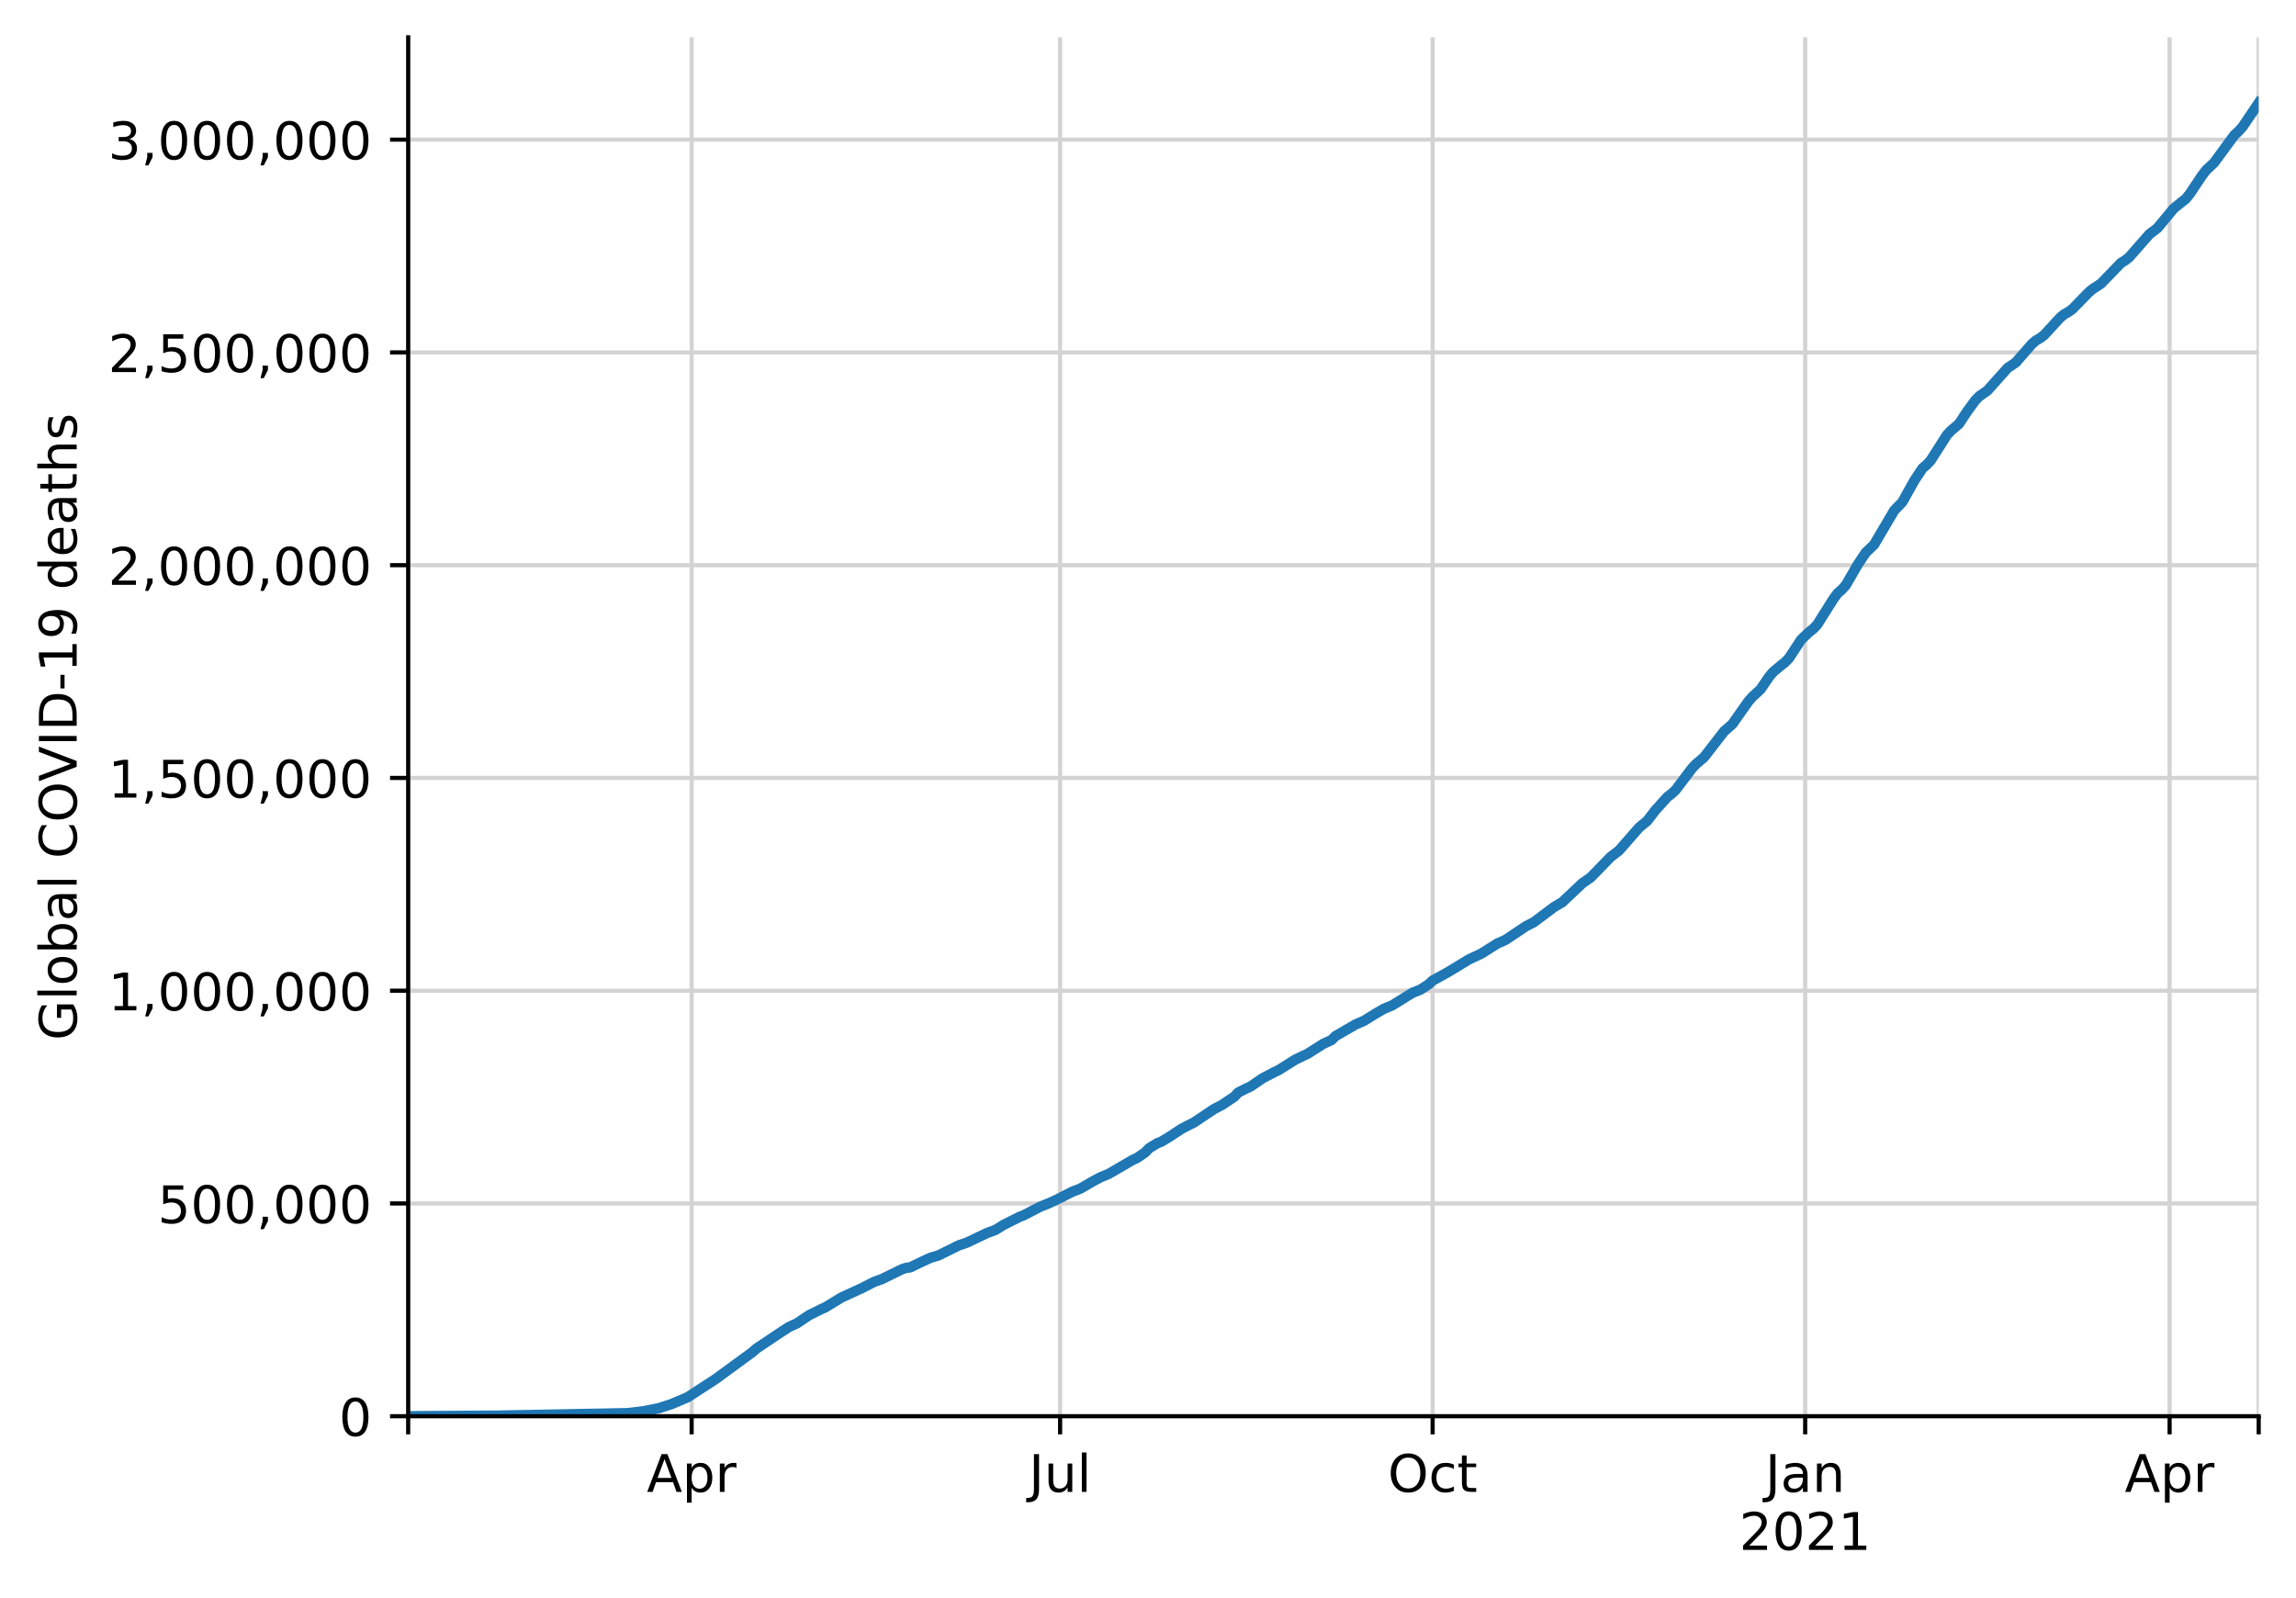
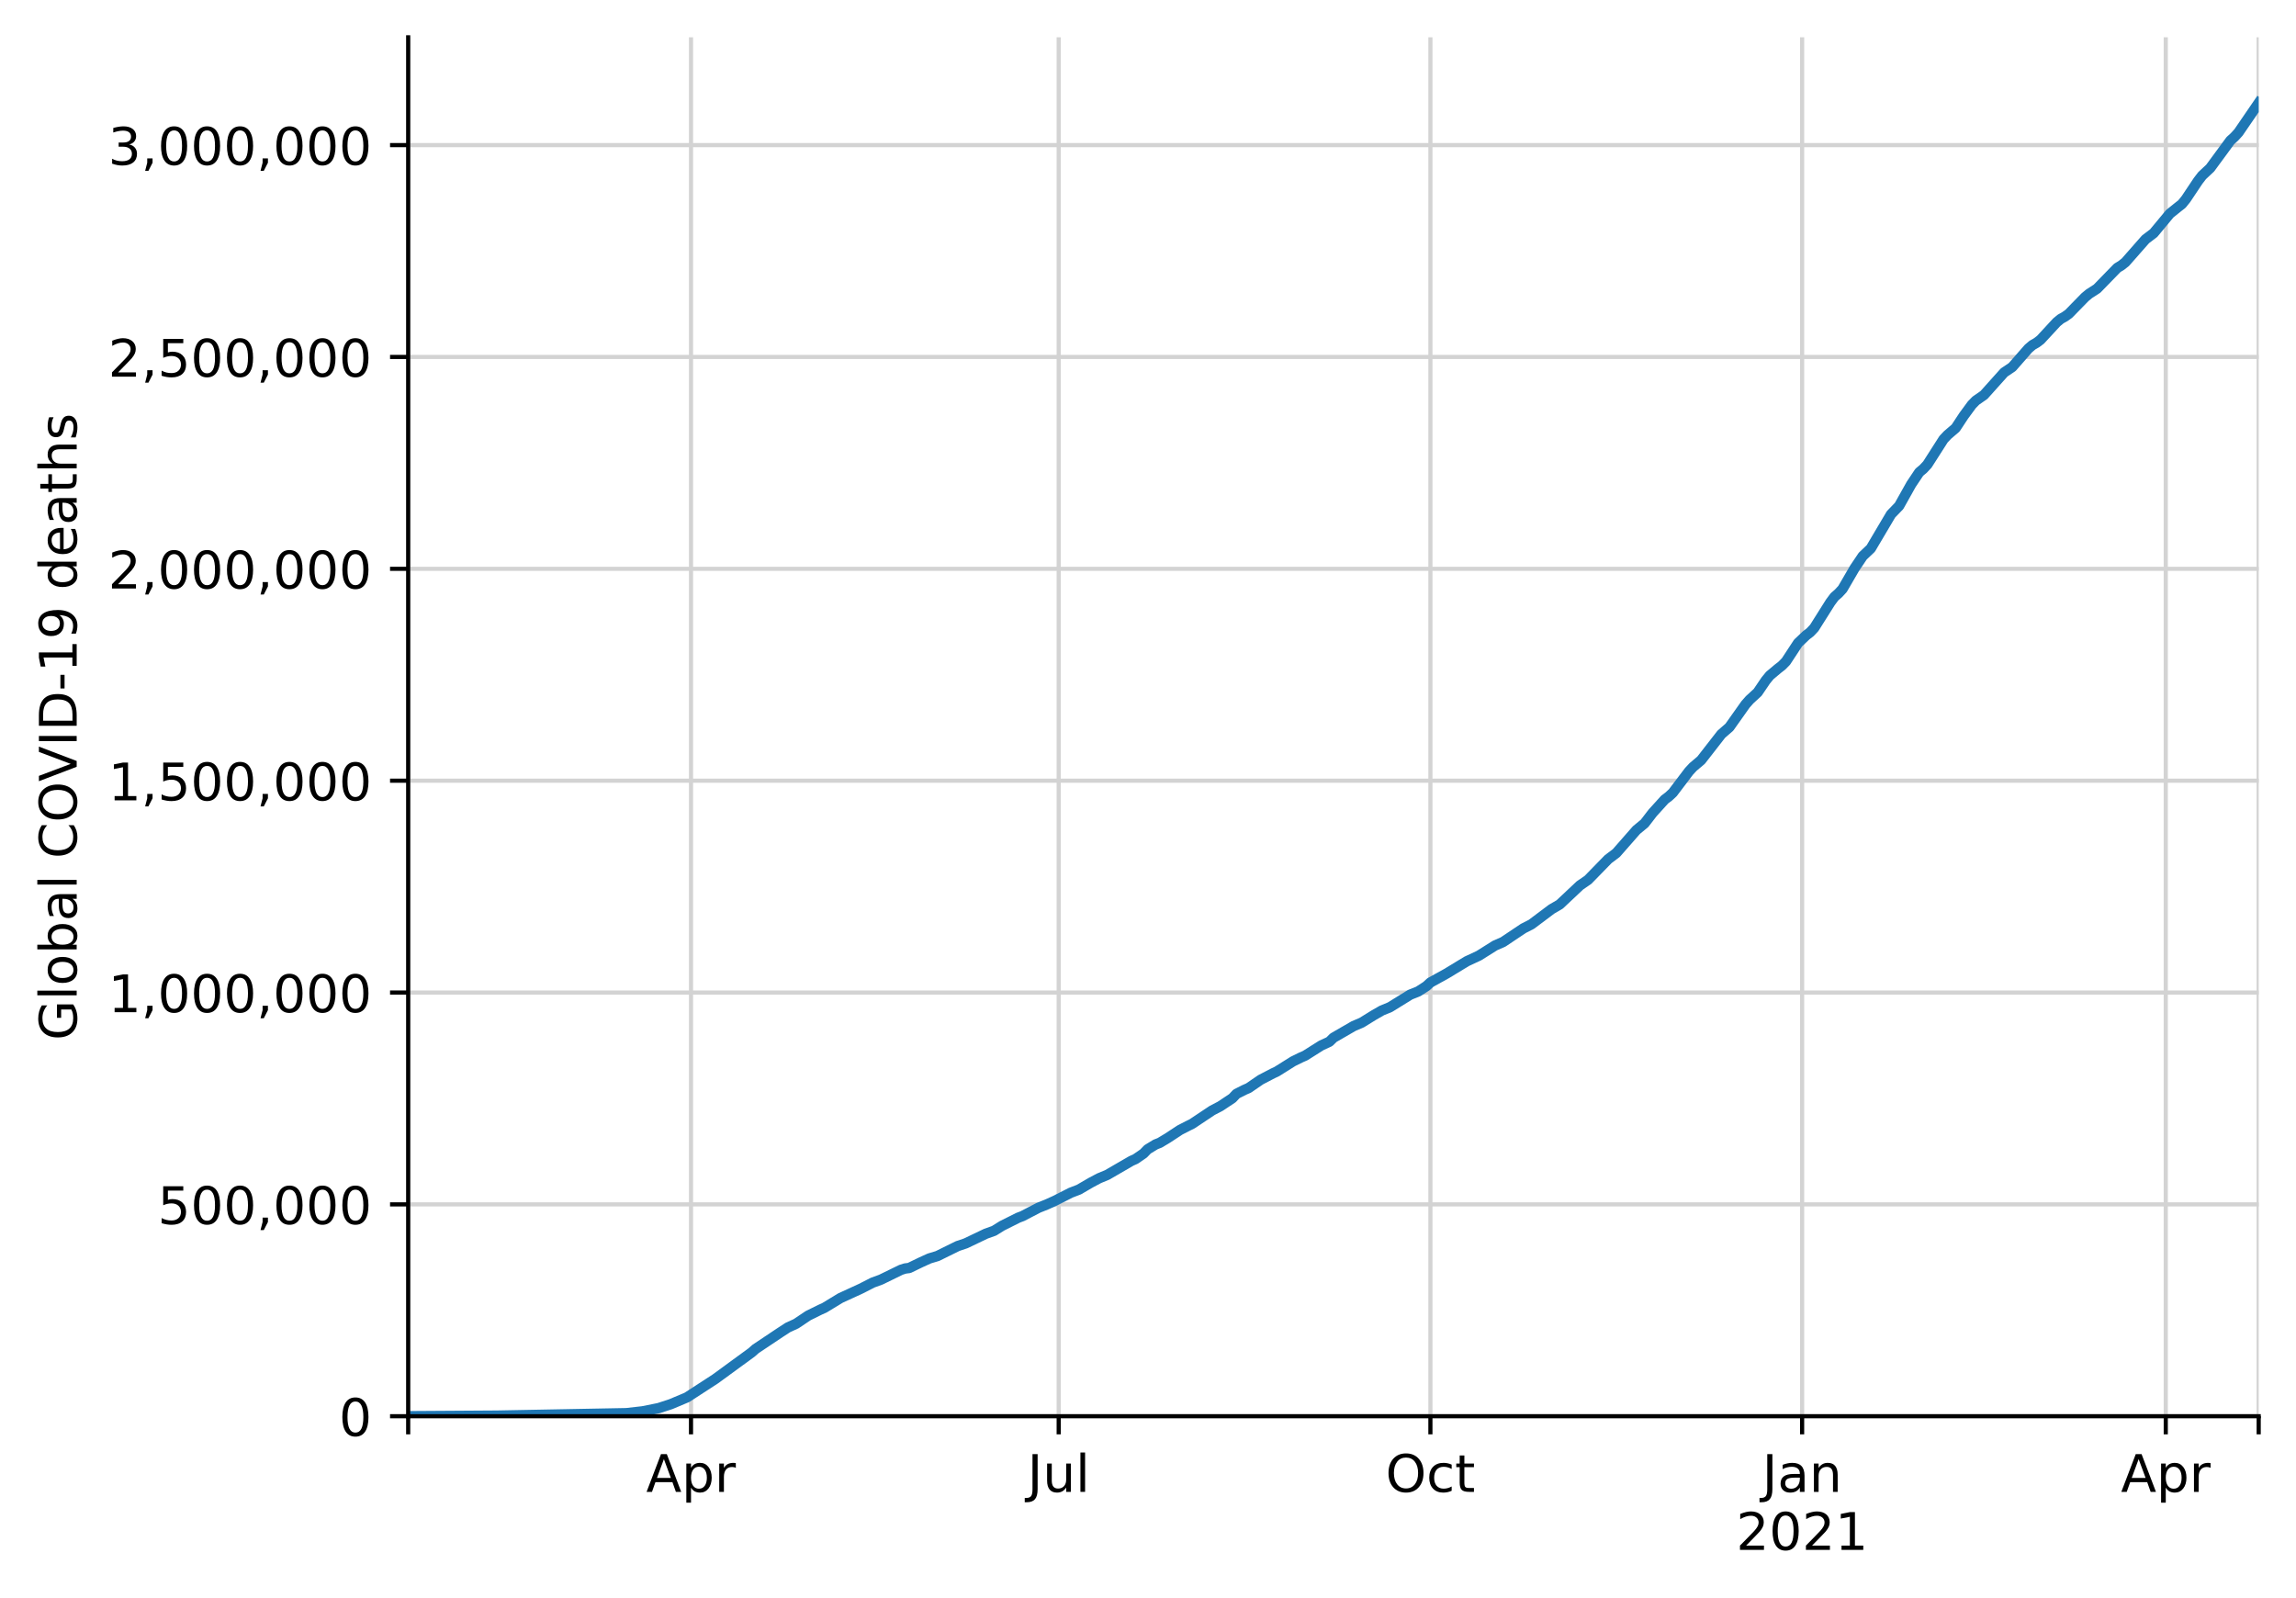
<svg xmlns="http://www.w3.org/2000/svg" xmlns:xlink="http://www.w3.org/1999/xlink" height="308.388pt" version="1.1" viewBox="0 0 443.092 308.388" width="443.092pt">
  <defs>
    <style type="text/css">
*{stroke-linecap:butt;stroke-linejoin:round;}
  </style>
  </defs>
  <g id="figure_1">
    <g id="patch_1">
      <path d="M 0 308.388  L 443.092 308.388  L 443.092 0  L 0 0  z " style="fill:#ffffff;" />
    </g>
    <g id="axes_1">
      <g id="patch_2">
        <path d="M 78.772 273.312  L 435.892 273.312  L 435.892 7.2  L 78.772 7.2  z " style="fill:#ffffff;" />
      </g>
      <g id="matplotlib.axis_1">
        <g id="xtick_1">
          <g id="line2d_1">
-             <path clip-path="url(#pe60c7e4f6d)" d="M 78.772 273.312  L 78.772 7.2  " style="fill:none;stroke:#d3d3d3;stroke-linecap:square;stroke-width:0.8;" />
+             <path clip-path="url(#pa15c3ff4d8)" d="M 78.772 273.312  L 78.772 7.2  " style="fill:none;stroke:#d3d3d3;stroke-linecap:square;stroke-width:0.8;" />
          </g>
          <g id="line2d_2">
            <defs>
-               <path d="M 0 0  L 0 3.5  " id="m44455bcf2d" style="stroke:#000000;stroke-width:0.8;" />
-             </defs>
-             <g>
-               <use style="stroke:#000000;stroke-width:0.8;" x="78.772" xlink:href="#m44455bcf2d" y="273.312" />
+               <path d="M 0 0  L 0 3.5  " id="mf1de629e46" style="stroke:#000000;stroke-width:0.8;" />
+             </defs>
+             <g>
+               <use style="stroke:#000000;stroke-width:0.8;" x="78.772" xlink:href="#mf1de629e46" y="273.312" />
            </g>
          </g>
        </g>
        <g id="xtick_2">
          <g id="line2d_3">
-             <path clip-path="url(#pe60c7e4f6d)" d="M 133.473 273.312  L 133.473 7.2  " style="fill:none;stroke:#d3d3d3;stroke-linecap:square;stroke-width:0.8;" />
+             <path clip-path="url(#pa15c3ff4d8)" d="M 133.354 273.312  L 133.354 7.2  " style="fill:none;stroke:#d3d3d3;stroke-linecap:square;stroke-width:0.8;" />
          </g>
          <g id="line2d_4">
            <g>
-               <use style="stroke:#000000;stroke-width:0.8;" x="133.473" xlink:href="#m44455bcf2d" y="273.312" />
+               <use style="stroke:#000000;stroke-width:0.8;" x="133.354" xlink:href="#mf1de629e46" y="273.312" />
            </g>
          </g>
          <g id="text_1">
            <defs>
              <path d="M 34.188 63.188  L 20.797 26.906  L 47.609 26.906  z M 28.609 72.906  L 39.797 72.906  L 67.578 0  L 57.328 0  L 50.688 18.703  L 17.828 18.703  L 11.188 0  L 0.781 0  z " id="DejaVuSans-65" />
              <path d="M 18.109 8.203  L 18.109 -20.797  L 9.078 -20.797  L 9.078 54.688  L 18.109 54.688  L 18.109 46.391  Q 20.953 51.266 25.266 53.625  Q 29.594 56 35.594 56  Q 45.562 56 51.781 48.094  Q 58.016 40.188 58.016 27.297  Q 58.016 14.406 51.781 6.484  Q 45.562 -1.422 35.594 -1.422  Q 29.594 -1.422 25.266 0.953  Q 20.953 3.328 18.109 8.203  z M 48.688 27.297  Q 48.688 37.203 44.609 42.844  Q 40.531 48.484 33.406 48.484  Q 26.266 48.484 22.188 42.844  Q 18.109 37.203 18.109 27.297  Q 18.109 17.391 22.188 11.75  Q 26.266 6.109 33.406 6.109  Q 40.531 6.109 44.609 11.75  Q 48.688 17.391 48.688 27.297  z " id="DejaVuSans-112" />
              <path d="M 41.109 46.297  Q 39.594 47.172 37.812 47.578  Q 36.031 48 33.891 48  Q 26.266 48 22.188 43.047  Q 18.109 38.094 18.109 28.812  L 18.109 0  L 9.078 0  L 9.078 54.688  L 18.109 54.688  L 18.109 46.188  Q 20.953 51.172 25.484 53.578  Q 30.031 56 36.531 56  Q 37.453 56 38.578 55.875  Q 39.703 55.766 41.062 55.516  z " id="DejaVuSans-114" />
            </defs>
-             <g transform="translate(124.823 287.9104)scale(0.1 -0.1)">
+             <g transform="translate(124.7035 287.9104)scale(0.1 -0.1)">
              <use xlink:href="#DejaVuSans-65" />
              <use x="68.408" xlink:href="#DejaVuSans-112" />
              <use x="131.885" xlink:href="#DejaVuSans-114" />
            </g>
          </g>
        </g>
        <g id="xtick_3">
          <g id="line2d_5">
-             <path clip-path="url(#pe60c7e4f6d)" d="M 204.584 273.312  L 204.584 7.2  " style="fill:none;stroke:#d3d3d3;stroke-linecap:square;stroke-width:0.8;" />
+             <path clip-path="url(#pa15c3ff4d8)" d="M 204.31 273.312  L 204.31 7.2  " style="fill:none;stroke:#d3d3d3;stroke-linecap:square;stroke-width:0.8;" />
          </g>
          <g id="line2d_6">
            <g>
-               <use style="stroke:#000000;stroke-width:0.8;" x="204.584" xlink:href="#m44455bcf2d" y="273.312" />
+               <use style="stroke:#000000;stroke-width:0.8;" x="204.31" xlink:href="#mf1de629e46" y="273.312" />
            </g>
          </g>
          <g id="text_2">
            <defs>
              <path d="M 9.812 72.906  L 19.672 72.906  L 19.672 5.078  Q 19.672 -8.109 14.672 -14.062  Q 9.672 -20.016 -1.422 -20.016  L -5.172 -20.016  L -5.172 -11.719  L -2.094 -11.719  Q 4.438 -11.719 7.125 -8.047  Q 9.812 -4.391 9.812 5.078  z " id="DejaVuSans-74" />
              <path d="M 8.5 21.578  L 8.5 54.688  L 17.484 54.688  L 17.484 21.922  Q 17.484 14.156 20.5 10.266  Q 23.531 6.391 29.594 6.391  Q 36.859 6.391 41.078 11.031  Q 45.312 15.672 45.312 23.688  L 45.312 54.688  L 54.297 54.688  L 54.297 0  L 45.312 0  L 45.312 8.406  Q 42.047 3.422 37.719 1  Q 33.406 -1.422 27.688 -1.422  Q 18.266 -1.422 13.375 4.438  Q 8.5 10.297 8.5 21.578  z M 31.109 56  z " id="DejaVuSans-117" />
              <path d="M 9.422 75.984  L 18.406 75.984  L 18.406 0  L 9.422 0  z " id="DejaVuSans-108" />
            </defs>
-             <g transform="translate(198.5516 287.9104)scale(0.1 -0.1)">
+             <g transform="translate(198.2769 287.9104)scale(0.1 -0.1)">
              <use xlink:href="#DejaVuSans-74" />
              <use x="29.492" xlink:href="#DejaVuSans-117" />
              <use x="92.871" xlink:href="#DejaVuSans-108" />
            </g>
          </g>
        </g>
        <g id="xtick_4">
          <g id="line2d_7">
-             <path clip-path="url(#pe60c7e4f6d)" d="M 276.477 273.312  L 276.477 7.2  " style="fill:none;stroke:#d3d3d3;stroke-linecap:square;stroke-width:0.8;" />
+             <path clip-path="url(#pa15c3ff4d8)" d="M 276.046 273.312  L 276.046 7.2  " style="fill:none;stroke:#d3d3d3;stroke-linecap:square;stroke-width:0.8;" />
          </g>
          <g id="line2d_8">
            <g>
-               <use style="stroke:#000000;stroke-width:0.8;" x="276.477" xlink:href="#m44455bcf2d" y="273.312" />
+               <use style="stroke:#000000;stroke-width:0.8;" x="276.046" xlink:href="#mf1de629e46" y="273.312" />
            </g>
          </g>
          <g id="text_3">
            <defs>
              <path d="M 39.406 66.219  Q 28.656 66.219 22.328 58.203  Q 16.016 50.203 16.016 36.375  Q 16.016 22.609 22.328 14.594  Q 28.656 6.594 39.406 6.594  Q 50.141 6.594 56.422 14.594  Q 62.703 22.609 62.703 36.375  Q 62.703 50.203 56.422 58.203  Q 50.141 66.219 39.406 66.219  z M 39.406 74.219  Q 54.734 74.219 63.906 63.938  Q 73.094 53.656 73.094 36.375  Q 73.094 19.141 63.906 8.859  Q 54.734 -1.422 39.406 -1.422  Q 24.031 -1.422 14.812 8.828  Q 5.609 19.094 5.609 36.375  Q 5.609 53.656 14.812 63.938  Q 24.031 74.219 39.406 74.219  z " id="DejaVuSans-79" />
              <path d="M 48.781 52.594  L 48.781 44.188  Q 44.969 46.297 41.141 47.344  Q 37.312 48.391 33.406 48.391  Q 24.656 48.391 19.812 42.844  Q 14.984 37.312 14.984 27.297  Q 14.984 17.281 19.812 11.734  Q 24.656 6.203 33.406 6.203  Q 37.312 6.203 41.141 7.25  Q 44.969 8.297 48.781 10.406  L 48.781 2.094  Q 45.016 0.344 40.984 -0.531  Q 36.969 -1.422 32.422 -1.422  Q 20.062 -1.422 12.781 6.344  Q 5.516 14.109 5.516 27.297  Q 5.516 40.672 12.859 48.328  Q 20.219 56 33.016 56  Q 37.156 56 41.109 55.141  Q 45.062 54.297 48.781 52.594  z " id="DejaVuSans-99" />
              <path d="M 18.312 70.219  L 18.312 54.688  L 36.812 54.688  L 36.812 47.703  L 18.312 47.703  L 18.312 18.016  Q 18.312 11.328 20.141 9.422  Q 21.969 7.516 27.594 7.516  L 36.812 7.516  L 36.812 0  L 27.594 0  Q 17.188 0 13.234 3.875  Q 9.281 7.766 9.281 18.016  L 9.281 47.703  L 2.688 47.703  L 2.688 54.688  L 9.281 54.688  L 9.281 70.219  z " id="DejaVuSans-116" />
            </defs>
-             <g transform="translate(267.8319 287.9104)scale(0.1 -0.1)">
+             <g transform="translate(267.4003 287.9104)scale(0.1 -0.1)">
              <use xlink:href="#DejaVuSans-79" />
              <use x="78.711" xlink:href="#DejaVuSans-99" />
              <use x="133.691" xlink:href="#DejaVuSans-116" />
            </g>
          </g>
        </g>
        <g id="xtick_5">
          <g id="line2d_9">
-             <path clip-path="url(#pe60c7e4f6d)" d="M 348.37 273.312  L 348.37 7.2  " style="fill:none;stroke:#d3d3d3;stroke-linecap:square;stroke-width:0.8;" />
+             <path clip-path="url(#pa15c3ff4d8)" d="M 347.781 273.312  L 347.781 7.2  " style="fill:none;stroke:#d3d3d3;stroke-linecap:square;stroke-width:0.8;" />
          </g>
          <g id="line2d_10">
            <g>
-               <use style="stroke:#000000;stroke-width:0.8;" x="348.37" xlink:href="#m44455bcf2d" y="273.312" />
+               <use style="stroke:#000000;stroke-width:0.8;" x="347.781" xlink:href="#mf1de629e46" y="273.312" />
            </g>
          </g>
          <g id="text_4">
            <defs>
              <path d="M 34.281 27.484  Q 23.391 27.484 19.188 25  Q 14.984 22.516 14.984 16.5  Q 14.984 11.719 18.141 8.906  Q 21.297 6.109 26.703 6.109  Q 34.188 6.109 38.703 11.406  Q 43.219 16.703 43.219 25.484  L 43.219 27.484  z M 52.203 31.203  L 52.203 0  L 43.219 0  L 43.219 8.297  Q 40.141 3.328 35.547 0.953  Q 30.953 -1.422 24.312 -1.422  Q 15.922 -1.422 10.953 3.297  Q 6 8.016 6 15.922  Q 6 25.141 12.172 29.828  Q 18.359 34.516 30.609 34.516  L 43.219 34.516  L 43.219 35.406  Q 43.219 41.609 39.141 45  Q 35.062 48.391 27.688 48.391  Q 23 48.391 18.547 47.266  Q 14.109 46.141 10.016 43.891  L 10.016 52.203  Q 14.938 54.109 19.578 55.047  Q 24.219 56 28.609 56  Q 40.484 56 46.344 49.844  Q 52.203 43.703 52.203 31.203  z " id="DejaVuSans-97" />
              <path d="M 54.891 33.016  L 54.891 0  L 45.906 0  L 45.906 32.719  Q 45.906 40.484 42.875 44.328  Q 39.844 48.188 33.797 48.188  Q 26.516 48.188 22.312 43.547  Q 18.109 38.922 18.109 30.906  L 18.109 0  L 9.078 0  L 9.078 54.688  L 18.109 54.688  L 18.109 46.188  Q 21.344 51.125 25.703 53.562  Q 30.078 56 35.797 56  Q 45.219 56 50.047 50.172  Q 54.891 44.344 54.891 33.016  z " id="DejaVuSans-110" />
            </defs>
-             <g transform="translate(340.6623 287.9104)scale(0.1 -0.1)">
+             <g transform="translate(340.0737 287.9104)scale(0.1 -0.1)">
              <use xlink:href="#DejaVuSans-74" />
              <use x="29.492" xlink:href="#DejaVuSans-97" />
              <use x="90.771" xlink:href="#DejaVuSans-110" />
            </g>
            <defs>
              <path d="M 19.188 8.297  L 53.609 8.297  L 53.609 0  L 7.328 0  L 7.328 8.297  Q 12.938 14.109 22.625 23.891  Q 32.328 33.688 34.812 36.531  Q 39.547 41.844 41.422 45.531  Q 43.312 49.219 43.312 52.781  Q 43.312 58.594 39.234 62.25  Q 35.156 65.922 28.609 65.922  Q 23.969 65.922 18.812 64.312  Q 13.672 62.703 7.812 59.422  L 7.812 69.391  Q 13.766 71.781 18.938 73  Q 24.125 74.219 28.422 74.219  Q 39.75 74.219 46.484 68.547  Q 53.219 62.891 53.219 53.422  Q 53.219 48.922 51.531 44.891  Q 49.859 40.875 45.406 35.406  Q 44.188 33.984 37.641 27.219  Q 31.109 20.453 19.188 8.297  z " id="DejaVuSans-50" />
              <path d="M 31.781 66.406  Q 24.172 66.406 20.328 58.906  Q 16.5 51.422 16.5 36.375  Q 16.5 21.391 20.328 13.891  Q 24.172 6.391 31.781 6.391  Q 39.453 6.391 43.281 13.891  Q 47.125 21.391 47.125 36.375  Q 47.125 51.422 43.281 58.906  Q 39.453 66.406 31.781 66.406  z M 31.781 74.219  Q 44.047 74.219 50.516 64.516  Q 56.984 54.828 56.984 36.375  Q 56.984 17.969 50.516 8.266  Q 44.047 -1.422 31.781 -1.422  Q 19.531 -1.422 13.062 8.266  Q 6.594 17.969 6.594 36.375  Q 6.594 54.828 13.062 64.516  Q 19.531 74.219 31.781 74.219  z " id="DejaVuSans-48" />
              <path d="M 12.406 8.297  L 28.516 8.297  L 28.516 63.922  L 10.984 60.406  L 10.984 69.391  L 28.422 72.906  L 38.281 72.906  L 38.281 8.297  L 54.391 8.297  L 54.391 0  L 12.406 0  z " id="DejaVuSans-49" />
            </defs>
-             <g transform="translate(335.6451 299.1082)scale(0.1 -0.1)">
+             <g transform="translate(335.0565 299.1082)scale(0.1 -0.1)">
              <use xlink:href="#DejaVuSans-50" />
              <use x="63.623" xlink:href="#DejaVuSans-48" />
              <use x="127.246" xlink:href="#DejaVuSans-50" />
              <use x="190.869" xlink:href="#DejaVuSans-49" />
            </g>
          </g>
        </g>
        <g id="xtick_6">
          <g id="line2d_11">
-             <path clip-path="url(#pe60c7e4f6d)" d="M 418.7 273.312  L 418.7 7.2  " style="fill:none;stroke:#d3d3d3;stroke-linecap:square;stroke-width:0.8;" />
+             <path clip-path="url(#pa15c3ff4d8)" d="M 417.958 273.312  L 417.958 7.2  " style="fill:none;stroke:#d3d3d3;stroke-linecap:square;stroke-width:0.8;" />
          </g>
          <g id="line2d_12">
            <g>
-               <use style="stroke:#000000;stroke-width:0.8;" x="418.7" xlink:href="#m44455bcf2d" y="273.312" />
+               <use style="stroke:#000000;stroke-width:0.8;" x="417.958" xlink:href="#mf1de629e46" y="273.312" />
            </g>
          </g>
          <g id="text_5">
-             <g transform="translate(410.0501 287.9104)scale(0.1 -0.1)">
+             <g transform="translate(409.3079 287.9104)scale(0.1 -0.1)">
              <use xlink:href="#DejaVuSans-65" />
              <use x="68.408" xlink:href="#DejaVuSans-112" />
              <use x="131.885" xlink:href="#DejaVuSans-114" />
            </g>
          </g>
        </g>
        <g id="xtick_7">
          <g id="line2d_13">
-             <path clip-path="url(#pe60c7e4f6d)" d="M 435.892 273.312  L 435.892 7.2  " style="fill:none;stroke:#d3d3d3;stroke-linecap:square;stroke-width:0.8;" />
+             <path clip-path="url(#pa15c3ff4d8)" d="M 435.892 273.312  L 435.892 7.2  " style="fill:none;stroke:#d3d3d3;stroke-linecap:square;stroke-width:0.8;" />
          </g>
          <g id="line2d_14">
            <g>
-               <use style="stroke:#000000;stroke-width:0.8;" x="435.892" xlink:href="#m44455bcf2d" y="273.312" />
+               <use style="stroke:#000000;stroke-width:0.8;" x="435.892" xlink:href="#mf1de629e46" y="273.312" />
            </g>
          </g>
        </g>
      </g>
      <g id="matplotlib.axis_2">
        <g id="ytick_1">
          <g id="line2d_15">
-             <path clip-path="url(#pe60c7e4f6d)" d="M 78.772 273.312  L 435.892 273.312  " style="fill:none;stroke:#d3d3d3;stroke-linecap:square;stroke-width:0.8;" />
+             <path clip-path="url(#pa15c3ff4d8)" d="M 78.772 273.312  L 435.892 273.312  " style="fill:none;stroke:#d3d3d3;stroke-linecap:square;stroke-width:0.8;" />
          </g>
          <g id="line2d_16">
            <defs>
-               <path d="M 0 0  L -3.5 0  " id="md40138ed1c" style="stroke:#000000;stroke-width:0.8;" />
-             </defs>
-             <g>
-               <use style="stroke:#000000;stroke-width:0.8;" x="78.772" xlink:href="#md40138ed1c" y="273.312" />
+               <path d="M 0 0  L -3.5 0  " id="me07a668cce" style="stroke:#000000;stroke-width:0.8;" />
+             </defs>
+             <g>
+               <use style="stroke:#000000;stroke-width:0.8;" x="78.772" xlink:href="#me07a668cce" y="273.312" />
            </g>
          </g>
          <g id="text_6">
            <g transform="translate(65.40937 277.1112)scale(0.1 -0.1)">
              <use xlink:href="#DejaVuSans-48" />
            </g>
          </g>
        </g>
        <g id="ytick_2">
          <g id="line2d_17">
-             <path clip-path="url(#pe60c7e4f6d)" d="M 78.772 232.251  L 435.892 232.251  " style="fill:none;stroke:#d3d3d3;stroke-linecap:square;stroke-width:0.8;" />
+             <path clip-path="url(#pa15c3ff4d8)" d="M 78.772 232.428  L 435.892 232.428  " style="fill:none;stroke:#d3d3d3;stroke-linecap:square;stroke-width:0.8;" />
          </g>
          <g id="line2d_18">
            <g>
-               <use style="stroke:#000000;stroke-width:0.8;" x="78.772" xlink:href="#md40138ed1c" y="232.251" />
+               <use style="stroke:#000000;stroke-width:0.8;" x="78.772" xlink:href="#me07a668cce" y="232.428" />
            </g>
          </g>
          <g id="text_7">
            <defs>
              <path d="M 10.797 72.906  L 49.516 72.906  L 49.516 64.594  L 19.828 64.594  L 19.828 46.734  Q 21.969 47.469 24.109 47.828  Q 26.266 48.188 28.422 48.188  Q 40.625 48.188 47.75 41.5  Q 54.891 34.812 54.891 23.391  Q 54.891 11.625 47.562 5.094  Q 40.234 -1.422 26.906 -1.422  Q 22.312 -1.422 17.547 -0.641  Q 12.797 0.141 7.719 1.703  L 7.719 11.625  Q 12.109 9.234 16.797 8.062  Q 21.484 6.891 26.703 6.891  Q 35.156 6.891 40.078 11.328  Q 45.016 15.766 45.016 23.391  Q 45.016 31 40.078 35.438  Q 35.156 39.891 26.703 39.891  Q 22.75 39.891 18.812 39.016  Q 14.891 38.141 10.797 36.281  z " id="DejaVuSans-53" />
              <path d="M 11.719 12.406  L 22.016 12.406  L 22.016 4  L 14.016 -11.625  L 7.719 -11.625  L 11.719 4  z " id="DejaVuSans-44" />
            </defs>
-             <g transform="translate(30.41875 236.0504)scale(0.1 -0.1)">
+             <g transform="translate(30.41875 236.2268)scale(0.1 -0.1)">
              <use xlink:href="#DejaVuSans-53" />
              <use x="63.623" xlink:href="#DejaVuSans-48" />
              <use x="127.246" xlink:href="#DejaVuSans-48" />
              <use x="190.869" xlink:href="#DejaVuSans-44" />
              <use x="222.656" xlink:href="#DejaVuSans-48" />
              <use x="286.279" xlink:href="#DejaVuSans-48" />
              <use x="349.902" xlink:href="#DejaVuSans-48" />
            </g>
          </g>
        </g>
        <g id="ytick_3">
          <g id="line2d_19">
-             <path clip-path="url(#pe60c7e4f6d)" d="M 78.772 191.19  L 435.892 191.19  " style="fill:none;stroke:#d3d3d3;stroke-linecap:square;stroke-width:0.8;" />
+             <path clip-path="url(#pa15c3ff4d8)" d="M 78.772 191.543  L 435.892 191.543  " style="fill:none;stroke:#d3d3d3;stroke-linecap:square;stroke-width:0.8;" />
          </g>
          <g id="line2d_20">
            <g>
-               <use style="stroke:#000000;stroke-width:0.8;" x="78.772" xlink:href="#md40138ed1c" y="191.19" />
+               <use style="stroke:#000000;stroke-width:0.8;" x="78.772" xlink:href="#me07a668cce" y="191.543" />
            </g>
          </g>
          <g id="text_8">
-             <g transform="translate(20.87813 194.9895)scale(0.1 -0.1)">
+             <g transform="translate(20.87813 195.3423)scale(0.1 -0.1)">
              <use xlink:href="#DejaVuSans-49" />
              <use x="63.623" xlink:href="#DejaVuSans-44" />
              <use x="95.41" xlink:href="#DejaVuSans-48" />
              <use x="159.033" xlink:href="#DejaVuSans-48" />
              <use x="222.656" xlink:href="#DejaVuSans-48" />
              <use x="286.279" xlink:href="#DejaVuSans-44" />
              <use x="318.066" xlink:href="#DejaVuSans-48" />
              <use x="381.689" xlink:href="#DejaVuSans-48" />
              <use x="445.312" xlink:href="#DejaVuSans-48" />
            </g>
          </g>
        </g>
        <g id="ytick_4">
          <g id="line2d_21">
-             <path clip-path="url(#pe60c7e4f6d)" d="M 78.772 150.129  L 435.892 150.129  " style="fill:none;stroke:#d3d3d3;stroke-linecap:square;stroke-width:0.8;" />
+             <path clip-path="url(#pa15c3ff4d8)" d="M 78.772 150.659  L 435.892 150.659  " style="fill:none;stroke:#d3d3d3;stroke-linecap:square;stroke-width:0.8;" />
          </g>
          <g id="line2d_22">
            <g>
-               <use style="stroke:#000000;stroke-width:0.8;" x="78.772" xlink:href="#md40138ed1c" y="150.129" />
+               <use style="stroke:#000000;stroke-width:0.8;" x="78.772" xlink:href="#me07a668cce" y="150.659" />
            </g>
          </g>
          <g id="text_9">
-             <g transform="translate(20.87813 153.9286)scale(0.1 -0.1)">
+             <g transform="translate(20.87813 154.4578)scale(0.1 -0.1)">
              <use xlink:href="#DejaVuSans-49" />
              <use x="63.623" xlink:href="#DejaVuSans-44" />
              <use x="95.41" xlink:href="#DejaVuSans-53" />
              <use x="159.033" xlink:href="#DejaVuSans-48" />
              <use x="222.656" xlink:href="#DejaVuSans-48" />
              <use x="286.279" xlink:href="#DejaVuSans-44" />
              <use x="318.066" xlink:href="#DejaVuSans-48" />
              <use x="381.689" xlink:href="#DejaVuSans-48" />
              <use x="445.312" xlink:href="#DejaVuSans-48" />
            </g>
          </g>
        </g>
        <g id="ytick_5">
          <g id="line2d_23">
-             <path clip-path="url(#pe60c7e4f6d)" d="M 78.772 109.069  L 435.892 109.069  " style="fill:none;stroke:#d3d3d3;stroke-linecap:square;stroke-width:0.8;" />
+             <path clip-path="url(#pa15c3ff4d8)" d="M 78.772 109.774  L 435.892 109.774  " style="fill:none;stroke:#d3d3d3;stroke-linecap:square;stroke-width:0.8;" />
          </g>
          <g id="line2d_24">
            <g>
-               <use style="stroke:#000000;stroke-width:0.8;" x="78.772" xlink:href="#md40138ed1c" y="109.069" />
+               <use style="stroke:#000000;stroke-width:0.8;" x="78.772" xlink:href="#me07a668cce" y="109.774" />
            </g>
          </g>
          <g id="text_10">
-             <g transform="translate(20.87813 112.8678)scale(0.1 -0.1)">
+             <g transform="translate(20.87813 113.5734)scale(0.1 -0.1)">
              <use xlink:href="#DejaVuSans-50" />
              <use x="63.623" xlink:href="#DejaVuSans-44" />
              <use x="95.41" xlink:href="#DejaVuSans-48" />
              <use x="159.033" xlink:href="#DejaVuSans-48" />
              <use x="222.656" xlink:href="#DejaVuSans-48" />
              <use x="286.279" xlink:href="#DejaVuSans-44" />
              <use x="318.066" xlink:href="#DejaVuSans-48" />
              <use x="381.689" xlink:href="#DejaVuSans-48" />
              <use x="445.312" xlink:href="#DejaVuSans-48" />
            </g>
          </g>
        </g>
        <g id="ytick_6">
          <g id="line2d_25">
-             <path clip-path="url(#pe60c7e4f6d)" d="M 78.772 68.008  L 435.892 68.008  " style="fill:none;stroke:#d3d3d3;stroke-linecap:square;stroke-width:0.8;" />
+             <path clip-path="url(#pa15c3ff4d8)" d="M 78.772 68.89  L 435.892 68.89  " style="fill:none;stroke:#d3d3d3;stroke-linecap:square;stroke-width:0.8;" />
          </g>
          <g id="line2d_26">
            <g>
-               <use style="stroke:#000000;stroke-width:0.8;" x="78.772" xlink:href="#md40138ed1c" y="68.008" />
+               <use style="stroke:#000000;stroke-width:0.8;" x="78.772" xlink:href="#me07a668cce" y="68.89" />
            </g>
          </g>
          <g id="text_11">
-             <g transform="translate(20.87813 71.80689)scale(0.1 -0.1)">
+             <g transform="translate(20.87813 72.68892)scale(0.1 -0.1)">
              <use xlink:href="#DejaVuSans-50" />
              <use x="63.623" xlink:href="#DejaVuSans-44" />
              <use x="95.41" xlink:href="#DejaVuSans-53" />
              <use x="159.033" xlink:href="#DejaVuSans-48" />
              <use x="222.656" xlink:href="#DejaVuSans-48" />
              <use x="286.279" xlink:href="#DejaVuSans-44" />
              <use x="318.066" xlink:href="#DejaVuSans-48" />
              <use x="381.689" xlink:href="#DejaVuSans-48" />
              <use x="445.312" xlink:href="#DejaVuSans-48" />
            </g>
          </g>
        </g>
        <g id="ytick_7">
          <g id="line2d_27">
-             <path clip-path="url(#pe60c7e4f6d)" d="M 78.772 26.947  L 435.892 26.947  " style="fill:none;stroke:#d3d3d3;stroke-linecap:square;stroke-width:0.8;" />
+             <path clip-path="url(#pa15c3ff4d8)" d="M 78.772 28.005  L 435.892 28.005  " style="fill:none;stroke:#d3d3d3;stroke-linecap:square;stroke-width:0.8;" />
          </g>
          <g id="line2d_28">
            <g>
-               <use style="stroke:#000000;stroke-width:0.8;" x="78.772" xlink:href="#md40138ed1c" y="26.947" />
+               <use style="stroke:#000000;stroke-width:0.8;" x="78.772" xlink:href="#me07a668cce" y="28.005" />
            </g>
          </g>
          <g id="text_12">
            <defs>
              <path d="M 40.578 39.312  Q 47.656 37.797 51.625 33  Q 55.609 28.219 55.609 21.188  Q 55.609 10.406 48.188 4.484  Q 40.766 -1.422 27.094 -1.422  Q 22.516 -1.422 17.656 -0.516  Q 12.797 0.391 7.625 2.203  L 7.625 11.719  Q 11.719 9.328 16.594 8.109  Q 21.484 6.891 26.812 6.891  Q 36.078 6.891 40.938 10.547  Q 45.797 14.203 45.797 21.188  Q 45.797 27.641 41.281 31.266  Q 36.766 34.906 28.719 34.906  L 20.219 34.906  L 20.219 43.016  L 29.109 43.016  Q 36.375 43.016 40.234 45.922  Q 44.094 48.828 44.094 54.297  Q 44.094 59.906 40.109 62.906  Q 36.141 65.922 28.719 65.922  Q 24.656 65.922 20.016 65.031  Q 15.375 64.156 9.812 62.312  L 9.812 71.094  Q 15.438 72.656 20.344 73.438  Q 25.25 74.219 29.594 74.219  Q 40.828 74.219 47.359 69.109  Q 53.906 64.016 53.906 55.328  Q 53.906 49.266 50.438 45.094  Q 46.969 40.922 40.578 39.312  z " id="DejaVuSans-51" />
            </defs>
-             <g transform="translate(20.87813 30.74602)scale(0.1 -0.1)">
+             <g transform="translate(20.87813 31.80446)scale(0.1 -0.1)">
              <use xlink:href="#DejaVuSans-51" />
              <use x="63.623" xlink:href="#DejaVuSans-44" />
              <use x="95.41" xlink:href="#DejaVuSans-48" />
              <use x="159.033" xlink:href="#DejaVuSans-48" />
              <use x="222.656" xlink:href="#DejaVuSans-48" />
              <use x="286.279" xlink:href="#DejaVuSans-44" />
              <use x="318.066" xlink:href="#DejaVuSans-48" />
              <use x="381.689" xlink:href="#DejaVuSans-48" />
              <use x="445.312" xlink:href="#DejaVuSans-48" />
            </g>
          </g>
        </g>
        <g id="text_13">
          <defs>
            <path d="M 59.516 10.406  L 59.516 29.984  L 43.406 29.984  L 43.406 38.094  L 69.281 38.094  L 69.281 6.781  Q 63.578 2.734 56.688 0.656  Q 49.812 -1.422 42 -1.422  Q 24.906 -1.422 15.25 8.562  Q 5.609 18.562 5.609 36.375  Q 5.609 54.25 15.25 64.234  Q 24.906 74.219 42 74.219  Q 49.125 74.219 55.547 72.453  Q 61.969 70.703 67.391 67.281  L 67.391 56.781  Q 61.922 61.422 55.766 63.766  Q 49.609 66.109 42.828 66.109  Q 29.438 66.109 22.719 58.641  Q 16.016 51.172 16.016 36.375  Q 16.016 21.625 22.719 14.156  Q 29.438 6.688 42.828 6.688  Q 48.047 6.688 52.141 7.594  Q 56.25 8.5 59.516 10.406  z " id="DejaVuSans-71" />
            <path d="M 30.609 48.391  Q 23.391 48.391 19.188 42.75  Q 14.984 37.109 14.984 27.297  Q 14.984 17.484 19.156 11.844  Q 23.344 6.203 30.609 6.203  Q 37.797 6.203 41.984 11.859  Q 46.188 17.531 46.188 27.297  Q 46.188 37.016 41.984 42.703  Q 37.797 48.391 30.609 48.391  z M 30.609 56  Q 42.328 56 49.016 48.375  Q 55.719 40.766 55.719 27.297  Q 55.719 13.875 49.016 6.219  Q 42.328 -1.422 30.609 -1.422  Q 18.844 -1.422 12.172 6.219  Q 5.516 13.875 5.516 27.297  Q 5.516 40.766 12.172 48.375  Q 18.844 56 30.609 56  z " id="DejaVuSans-111" />
            <path d="M 48.688 27.297  Q 48.688 37.203 44.609 42.844  Q 40.531 48.484 33.406 48.484  Q 26.266 48.484 22.188 42.844  Q 18.109 37.203 18.109 27.297  Q 18.109 17.391 22.188 11.75  Q 26.266 6.109 33.406 6.109  Q 40.531 6.109 44.609 11.75  Q 48.688 17.391 48.688 27.297  z M 18.109 46.391  Q 20.953 51.266 25.266 53.625  Q 29.594 56 35.594 56  Q 45.562 56 51.781 48.094  Q 58.016 40.188 58.016 27.297  Q 58.016 14.406 51.781 6.484  Q 45.562 -1.422 35.594 -1.422  Q 29.594 -1.422 25.266 0.953  Q 20.953 3.328 18.109 8.203  L 18.109 0  L 9.078 0  L 9.078 75.984  L 18.109 75.984  z " id="DejaVuSans-98" />
            <path id="DejaVuSans-32" />
            <path d="M 64.406 67.281  L 64.406 56.891  Q 59.422 61.531 53.781 63.812  Q 48.141 66.109 41.797 66.109  Q 29.297 66.109 22.656 58.469  Q 16.016 50.828 16.016 36.375  Q 16.016 21.969 22.656 14.328  Q 29.297 6.688 41.797 6.688  Q 48.141 6.688 53.781 8.984  Q 59.422 11.281 64.406 15.922  L 64.406 5.609  Q 59.234 2.094 53.438 0.328  Q 47.656 -1.422 41.219 -1.422  Q 24.656 -1.422 15.125 8.703  Q 5.609 18.844 5.609 36.375  Q 5.609 53.953 15.125 64.078  Q 24.656 74.219 41.219 74.219  Q 47.75 74.219 53.531 72.484  Q 59.328 70.75 64.406 67.281  z " id="DejaVuSans-67" />
            <path d="M 28.609 0  L 0.781 72.906  L 11.078 72.906  L 34.188 11.531  L 57.328 72.906  L 67.578 72.906  L 39.797 0  z " id="DejaVuSans-86" />
            <path d="M 9.812 72.906  L 19.672 72.906  L 19.672 0  L 9.812 0  z " id="DejaVuSans-73" />
            <path d="M 19.672 64.797  L 19.672 8.109  L 31.594 8.109  Q 46.688 8.109 53.688 14.938  Q 60.688 21.781 60.688 36.531  Q 60.688 51.172 53.688 57.984  Q 46.688 64.797 31.594 64.797  z M 9.812 72.906  L 30.078 72.906  Q 51.266 72.906 61.172 64.094  Q 71.094 55.281 71.094 36.531  Q 71.094 17.672 61.125 8.828  Q 51.172 0 30.078 0  L 9.812 0  z " id="DejaVuSans-68" />
            <path d="M 4.891 31.391  L 31.203 31.391  L 31.203 23.391  L 4.891 23.391  z " id="DejaVuSans-45" />
            <path d="M 10.984 1.516  L 10.984 10.5  Q 14.703 8.734 18.5 7.812  Q 22.312 6.891 25.984 6.891  Q 35.75 6.891 40.891 13.453  Q 46.047 20.016 46.781 33.406  Q 43.953 29.203 39.594 26.953  Q 35.25 24.703 29.984 24.703  Q 19.047 24.703 12.672 31.312  Q 6.297 37.938 6.297 49.422  Q 6.297 60.641 12.938 67.422  Q 19.578 74.219 30.609 74.219  Q 43.266 74.219 49.922 64.516  Q 56.594 54.828 56.594 36.375  Q 56.594 19.141 48.406 8.859  Q 40.234 -1.422 26.422 -1.422  Q 22.703 -1.422 18.891 -0.688  Q 15.094 0.047 10.984 1.516  z M 30.609 32.422  Q 37.25 32.422 41.125 36.953  Q 45.016 41.5 45.016 49.422  Q 45.016 57.281 41.125 61.844  Q 37.25 66.406 30.609 66.406  Q 23.969 66.406 20.094 61.844  Q 16.219 57.281 16.219 49.422  Q 16.219 41.5 20.094 36.953  Q 23.969 32.422 30.609 32.422  z " id="DejaVuSans-57" />
            <path d="M 45.406 46.391  L 45.406 75.984  L 54.391 75.984  L 54.391 0  L 45.406 0  L 45.406 8.203  Q 42.578 3.328 38.25 0.953  Q 33.938 -1.422 27.875 -1.422  Q 17.969 -1.422 11.734 6.484  Q 5.516 14.406 5.516 27.297  Q 5.516 40.188 11.734 48.094  Q 17.969 56 27.875 56  Q 33.938 56 38.25 53.625  Q 42.578 51.266 45.406 46.391  z M 14.797 27.297  Q 14.797 17.391 18.875 11.75  Q 22.953 6.109 30.078 6.109  Q 37.203 6.109 41.297 11.75  Q 45.406 17.391 45.406 27.297  Q 45.406 37.203 41.297 42.844  Q 37.203 48.484 30.078 48.484  Q 22.953 48.484 18.875 42.844  Q 14.797 37.203 14.797 27.297  z " id="DejaVuSans-100" />
            <path d="M 56.203 29.594  L 56.203 25.203  L 14.891 25.203  Q 15.484 15.922 20.484 11.062  Q 25.484 6.203 34.422 6.203  Q 39.594 6.203 44.453 7.469  Q 49.312 8.734 54.109 11.281  L 54.109 2.781  Q 49.266 0.734 44.188 -0.344  Q 39.109 -1.422 33.891 -1.422  Q 20.797 -1.422 13.156 6.188  Q 5.516 13.812 5.516 26.812  Q 5.516 40.234 12.766 48.109  Q 20.016 56 32.328 56  Q 43.359 56 49.781 48.891  Q 56.203 41.797 56.203 29.594  z M 47.219 32.234  Q 47.125 39.594 43.094 43.984  Q 39.062 48.391 32.422 48.391  Q 24.906 48.391 20.391 44.141  Q 15.875 39.891 15.188 32.172  z " id="DejaVuSans-101" />
            <path d="M 54.891 33.016  L 54.891 0  L 45.906 0  L 45.906 32.719  Q 45.906 40.484 42.875 44.328  Q 39.844 48.188 33.797 48.188  Q 26.516 48.188 22.312 43.547  Q 18.109 38.922 18.109 30.906  L 18.109 0  L 9.078 0  L 9.078 75.984  L 18.109 75.984  L 18.109 46.188  Q 21.344 51.125 25.703 53.562  Q 30.078 56 35.797 56  Q 45.219 56 50.047 50.172  Q 54.891 44.344 54.891 33.016  z " id="DejaVuSans-104" />
            <path d="M 44.281 53.078  L 44.281 44.578  Q 40.484 46.531 36.375 47.5  Q 32.281 48.484 27.875 48.484  Q 21.188 48.484 17.844 46.438  Q 14.5 44.391 14.5 40.281  Q 14.5 37.156 16.891 35.375  Q 19.281 33.594 26.516 31.984  L 29.594 31.297  Q 39.156 29.25 43.188 25.516  Q 47.219 21.781 47.219 15.094  Q 47.219 7.469 41.188 3.016  Q 35.156 -1.422 24.609 -1.422  Q 20.219 -1.422 15.453 -0.562  Q 10.688 0.297 5.422 2  L 5.422 11.281  Q 10.406 8.688 15.234 7.391  Q 20.062 6.109 24.812 6.109  Q 31.156 6.109 34.562 8.281  Q 37.984 10.453 37.984 14.406  Q 37.984 18.062 35.516 20.016  Q 33.062 21.969 24.703 23.781  L 21.578 24.516  Q 13.234 26.266 9.516 29.906  Q 5.812 33.547 5.812 39.891  Q 5.812 47.609 11.281 51.797  Q 16.75 56 26.812 56  Q 31.781 56 36.172 55.266  Q 40.578 54.547 44.281 53.078  z " id="DejaVuSans-115" />
          </defs>
          <g transform="translate(14.79844 200.7708)rotate(-90)scale(0.1 -0.1)">
            <use xlink:href="#DejaVuSans-71" />
            <use x="77.49" xlink:href="#DejaVuSans-108" />
            <use x="105.273" xlink:href="#DejaVuSans-111" />
            <use x="166.455" xlink:href="#DejaVuSans-98" />
            <use x="229.932" xlink:href="#DejaVuSans-97" />
            <use x="291.211" xlink:href="#DejaVuSans-108" />
            <use x="318.994" xlink:href="#DejaVuSans-32" />
            <use x="350.781" xlink:href="#DejaVuSans-67" />
            <use x="420.605" xlink:href="#DejaVuSans-79" />
            <use x="499.301" xlink:href="#DejaVuSans-86" />
            <use x="567.709" xlink:href="#DejaVuSans-73" />
            <use x="597.201" xlink:href="#DejaVuSans-68" />
            <use x="674.203" xlink:href="#DejaVuSans-45" />
            <use x="710.287" xlink:href="#DejaVuSans-49" />
            <use x="773.91" xlink:href="#DejaVuSans-57" />
            <use x="837.533" xlink:href="#DejaVuSans-32" />
            <use x="869.32" xlink:href="#DejaVuSans-100" />
            <use x="932.797" xlink:href="#DejaVuSans-101" />
            <use x="994.32" xlink:href="#DejaVuSans-97" />
            <use x="1055.6" xlink:href="#DejaVuSans-116" />
            <use x="1094.809" xlink:href="#DejaVuSans-104" />
            <use x="1158.188" xlink:href="#DejaVuSans-115" />
          </g>
        </g>
      </g>
      <g id="line2d_29">
-         <path clip-path="url(#pe60c7e4f6d)" d="M 78.772 273.311  L 95.964 273.199  L 120.97 272.725  L 124.096 272.37  L 127.221 271.742  L 129.566 270.976  L 132.692 269.655  L 138.162 266.096  L 145.195 260.949  L 145.976 260.26  L 150.665 257.122  L 152.228 256.104  L 153.791 255.387  L 156.135 253.815  L 158.479 252.652  L 159.261 252.306  L 162.386 250.402  L 166.294 248.605  L 168.638 247.409  L 170.201 246.838  L 174.108 244.928  L 174.89 244.68  L 175.671 244.581  L 178.015 243.444  L 179.578 242.735  L 181.141 242.261  L 185.048 240.332  L 186.611 239.803  L 190.518 237.932  L 192.081 237.372  L 193.644 236.399  L 196.77 234.83  L 197.551 234.538  L 200.677 232.909  L 202.24 232.283  L 203.803 231.579  L 206.929 229.99  L 208.492 229.388  L 210.836 228.021  L 212.399 227.19  L 213.962 226.541  L 218.65 223.818  L 219.432 223.472  L 220.995 222.395  L 221.776 221.583  L 223.339 220.631  L 224.12 220.326  L 225.683 219.386  L 228.028 217.838  L 229.591 217.035  L 230.372 216.65  L 234.279 214.041  L 235.842 213.226  L 238.186 211.667  L 238.968 210.835  L 240.531 210.045  L 241.312 209.701  L 243.657 208.091  L 246.001 206.868  L 246.782 206.498  L 249.908 204.533  L 251.471 203.764  L 252.252 203.421  L 255.378 201.445  L 256.941 200.723  L 257.723 199.953  L 259.285 199.049  L 261.63 197.691  L 263.193 197.021  L 265.537 195.569  L 267.1 194.671  L 268.663 194.027  L 272.57 191.605  L 274.133 190.976  L 275.696 189.961  L 276.477 189.245  L 279.603 187.513  L 283.51 185.138  L 285.855 184.046  L 288.98 182.077  L 290.543 181.389  L 294.45 178.769  L 296.013 177.97  L 299.921 175.031  L 301.483 174.118  L 305.391 170.433  L 306.954 169.358  L 310.861 165.344  L 312.424 164.163  L 316.331 159.697  L 317.894 158.407  L 319.457 156.371  L 321.801 153.779  L 322.582 153.191  L 323.364 152.462  L 326.49 148.326  L 327.271 147.482  L 328.834 146.156  L 332.741 141.125  L 334.304 139.76  L 337.43 135.338  L 338.211 134.454  L 339.774 133.012  L 341.337 130.703  L 342.119 129.748  L 343.681 128.434  L 344.463 127.826  L 345.244 127.025  L 347.589 123.445  L 349.152 121.96  L 349.933 121.357  L 350.714 120.523  L 353.84 115.556  L 354.622 114.506  L 355.403 113.821  L 356.185 112.973  L 358.529 108.935  L 360.092 106.606  L 361.655 105.121  L 365.562 98.502  L 367.125 96.882  L 369.469 92.691  L 371.032 90.348  L 371.813 89.692  L 372.595 88.853  L 375.721 83.953  L 376.502 83.121  L 378.065 81.781  L 379.628 79.405  L 381.191 77.274  L 381.972 76.469  L 383.535 75.38  L 387.442 71.013  L 389.005 69.959  L 392.131 66.379  L 392.912 65.71  L 393.694 65.264  L 394.475 64.672  L 397.601 61.281  L 398.383 60.638  L 399.164 60.205  L 399.945 59.641  L 403.071 56.434  L 403.853 55.778  L 405.416 54.767  L 409.323 50.742  L 410.104 50.266  L 410.886 49.65  L 414.793 45.199  L 416.356 44.014  L 419.482 40.239  L 421.044 38.982  L 421.826 38.369  L 422.607 37.399  L 424.952 33.878  L 425.733 32.859  L 427.296 31.392  L 431.203 26.062  L 431.985 25.356  L 432.766 24.495  L 435.892 19.872  L 435.892 19.872  " style="fill:none;stroke:#1f77b4;stroke-linecap:square;stroke-width:2;" />
+         <path clip-path="url(#pa15c3ff4d8)" d="M 78.772 273.311  L 95.926 273.2  L 120.878 272.727  L 123.997 272.374  L 127.116 271.749  L 129.455 270.986  L 132.574 269.671  L 138.032 266.127  L 145.05 261.002  L 145.829 260.316  L 150.508 257.191  L 152.067 256.177  L 153.627 255.464  L 155.966 253.899  L 158.305 252.741  L 159.085 252.397  L 162.204 250.5  L 166.103 248.711  L 168.442 247.52  L 170.001 246.951  L 173.9 245.05  L 174.68 244.803  L 175.459 244.704  L 177.799 243.572  L 179.358 242.866  L 180.918 242.395  L 184.816 240.474  L 186.376 239.947  L 190.274 238.084  L 191.834 237.527  L 193.393 236.557  L 196.512 234.996  L 197.292 234.704  L 200.411 233.083  L 201.97 232.459  L 203.53 231.759  L 206.649 230.176  L 208.208 229.577  L 210.548 228.215  L 212.107 227.388  L 213.667 226.742  L 218.345 224.031  L 219.125 223.686  L 220.684 222.614  L 221.464 221.806  L 223.023 220.857  L 223.803 220.553  L 225.363 219.617  L 227.702 218.077  L 229.261 217.277  L 230.041 216.894  L 233.94 214.296  L 235.499 213.484  L 237.838 211.932  L 238.618 211.103  L 240.178 210.316  L 240.957 209.975  L 243.297 208.371  L 245.636 207.154  L 246.416 206.785  L 249.534 204.828  L 251.094 204.062  L 251.874 203.721  L 254.993 201.753  L 256.552 201.035  L 257.332 200.269  L 258.891 199.368  L 261.231 198.016  L 262.79 197.349  L 265.129 195.903  L 266.689 195.008  L 268.248 194.367  L 272.147 191.956  L 273.706 191.33  L 275.266 190.319  L 276.046 189.606  L 279.165 187.882  L 283.063 185.517  L 285.402 184.429  L 288.521 182.469  L 290.081 181.784  L 293.98 179.175  L 295.539 178.38  L 299.438 175.453  L 300.997 174.544  L 304.896 170.875  L 306.455 169.804  L 310.354 165.807  L 311.914 164.632  L 315.812 160.186  L 317.372 158.9  L 318.931 156.873  L 321.27 154.293  L 322.05 153.707  L 322.83 152.981  L 325.949 148.863  L 326.729 148.022  L 328.288 146.702  L 332.187 141.693  L 333.746 140.334  L 336.865 135.931  L 337.645 135.05  L 339.204 133.615  L 340.764 131.315  L 341.544 130.364  L 343.103 129.056  L 343.883 128.451  L 344.663 127.654  L 347.002 124.089  L 348.561 122.61  L 349.341 122.009  L 350.121 121.18  L 353.24 116.234  L 354.019 115.188  L 354.799 114.506  L 355.579 113.662  L 357.918 109.641  L 359.478 107.322  L 361.037 105.843  L 364.936 99.253  L 366.495 97.64  L 368.834 93.467  L 370.394 91.134  L 371.174 90.481  L 371.953 89.646  L 375.072 84.767  L 375.852 83.938  L 377.412 82.604  L 378.971 80.238  L 380.53 78.116  L 381.31 77.314  L 382.87 76.23  L 386.768 71.882  L 388.328 70.833  L 391.447 67.268  L 392.227 66.602  L 393.006 66.158  L 393.786 65.569  L 396.905 62.192  L 397.685 61.551  L 398.464 61.12  L 399.244 60.559  L 402.363 57.366  L 403.143 56.713  L 404.702 55.706  L 408.601 51.698  L 409.381 51.224  L 410.161 50.611  L 414.059 46.179  L 415.619 44.999  L 418.738 41.241  L 420.297 39.989  L 421.077 39.378  L 421.857 38.412  L 424.196 34.907  L 424.976 33.892  L 426.535 32.432  L 430.434 27.125  L 431.213 26.421  L 431.993 25.564  L 435.892 19.872  L 435.892 19.872  " style="fill:none;stroke:#1f77b4;stroke-linecap:square;stroke-width:2;" />
      </g>
      <g id="patch_3">
        <path d="M 78.772 273.312  L 78.772 7.2  " style="fill:none;stroke:#000000;stroke-linecap:square;stroke-linejoin:miter;stroke-width:0.8;" />
      </g>
      <g id="patch_4">
        <path d="M 78.772 273.312  L 435.892 273.312  " style="fill:none;stroke:#000000;stroke-linecap:square;stroke-linejoin:miter;stroke-width:0.8;" />
      </g>
    </g>
  </g>
  <defs>
-     <clipPath id="pe60c7e4f6d">
+     <clipPath id="pa15c3ff4d8">
      <rect height="266.112" width="357.12" x="78.772" y="7.2" />
    </clipPath>
  </defs>
</svg>
